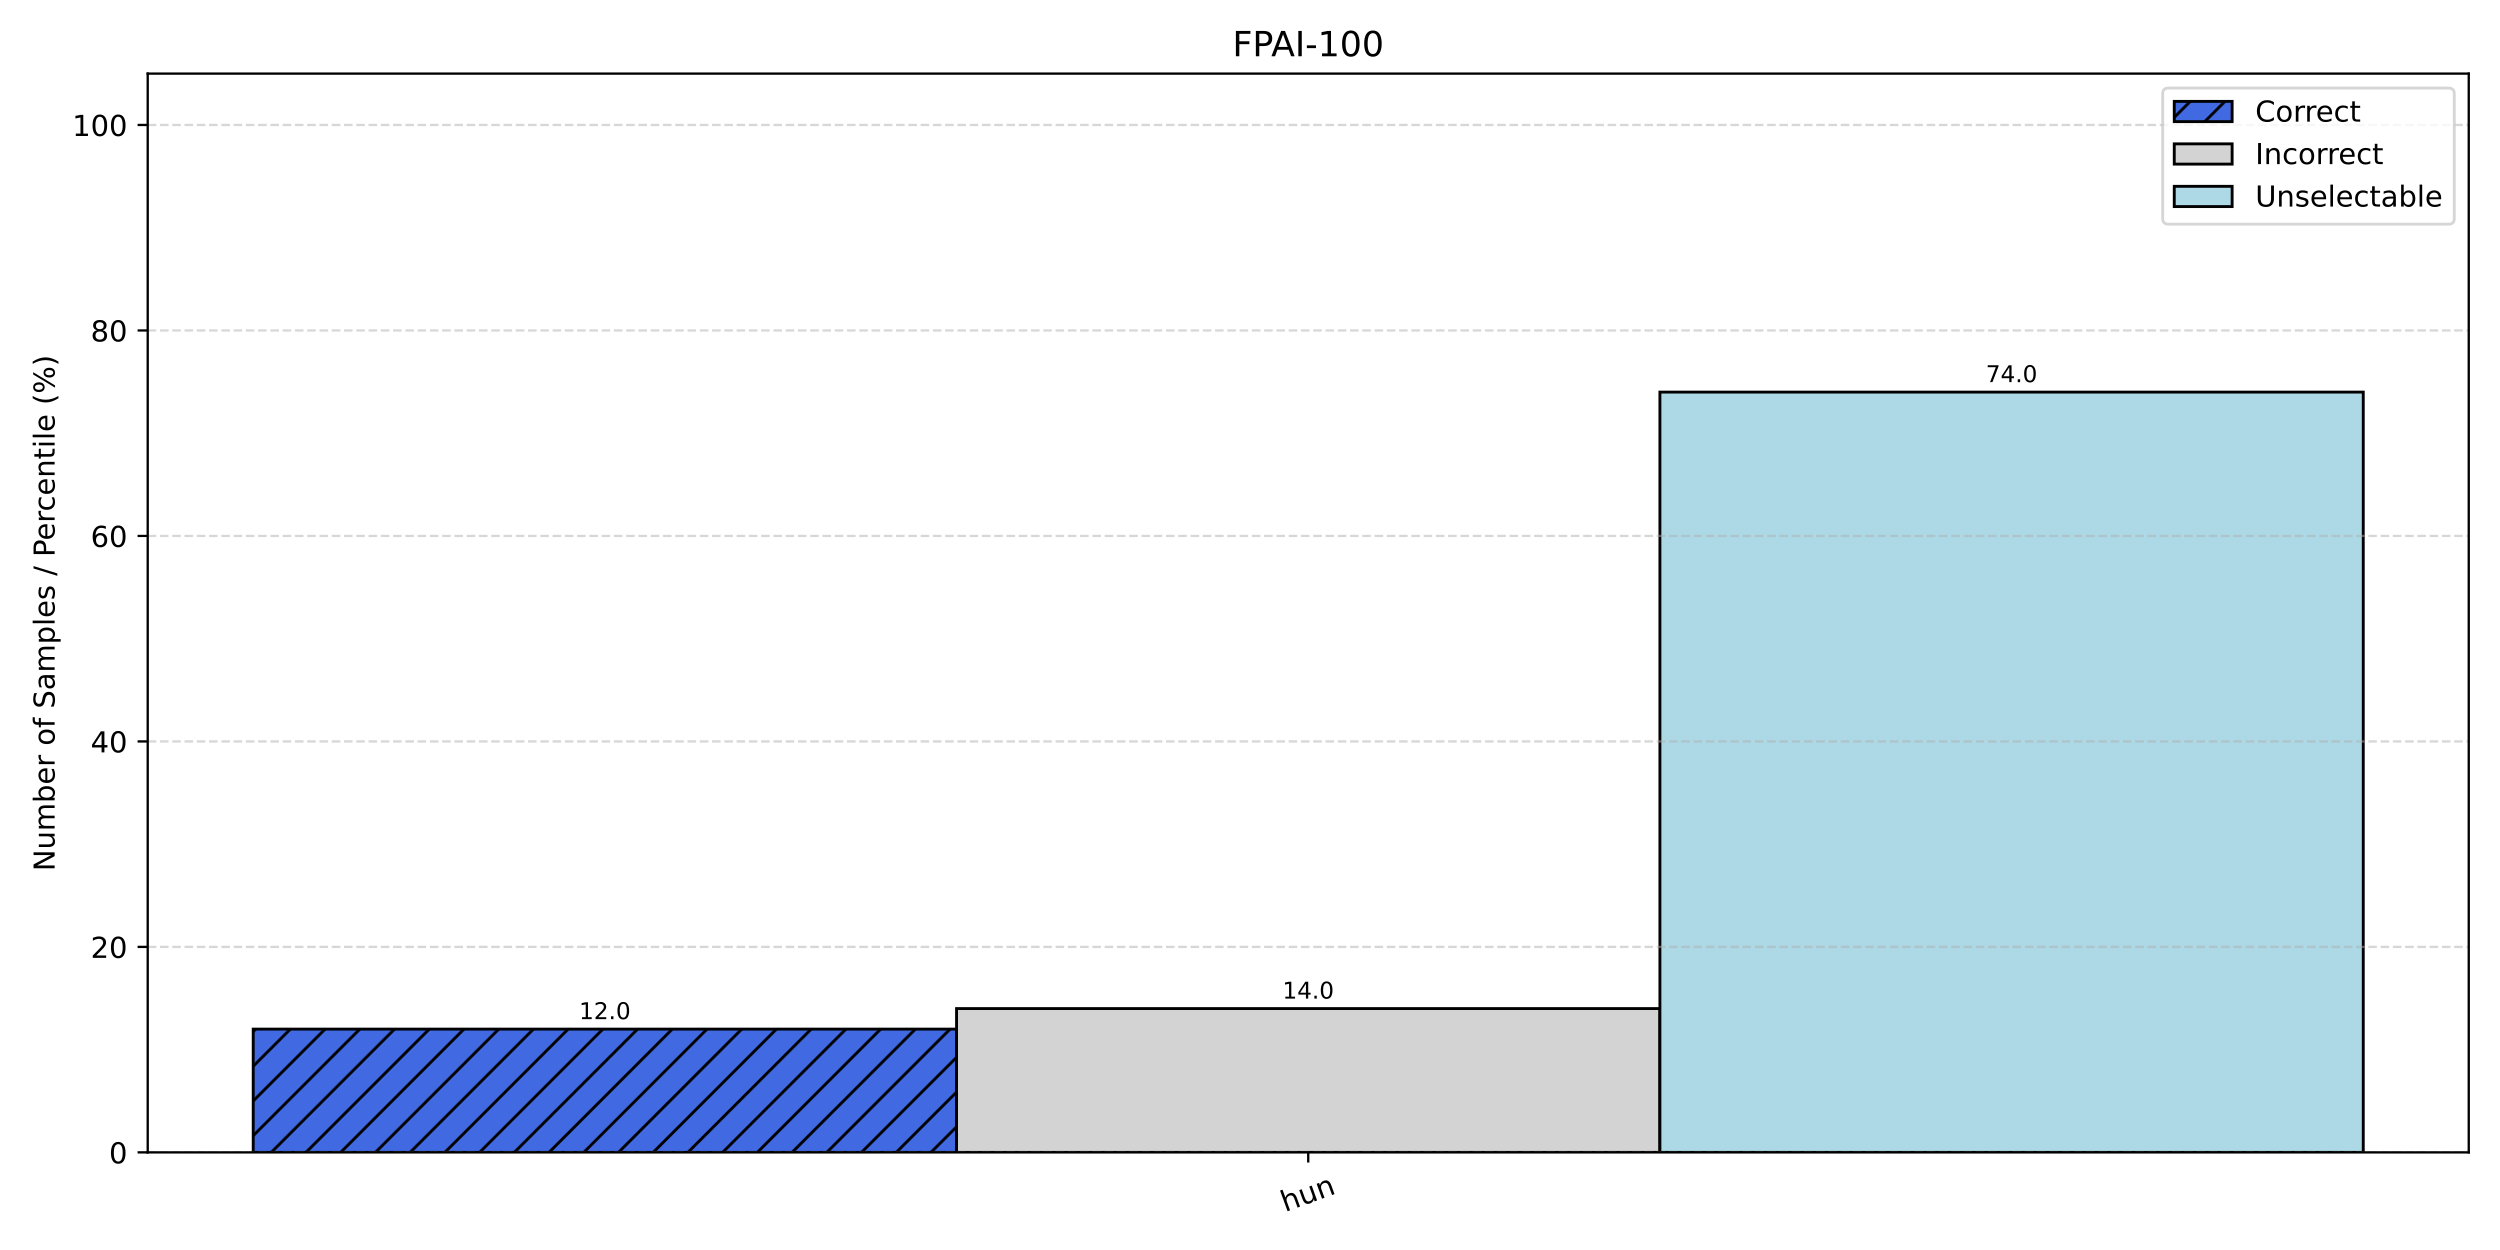
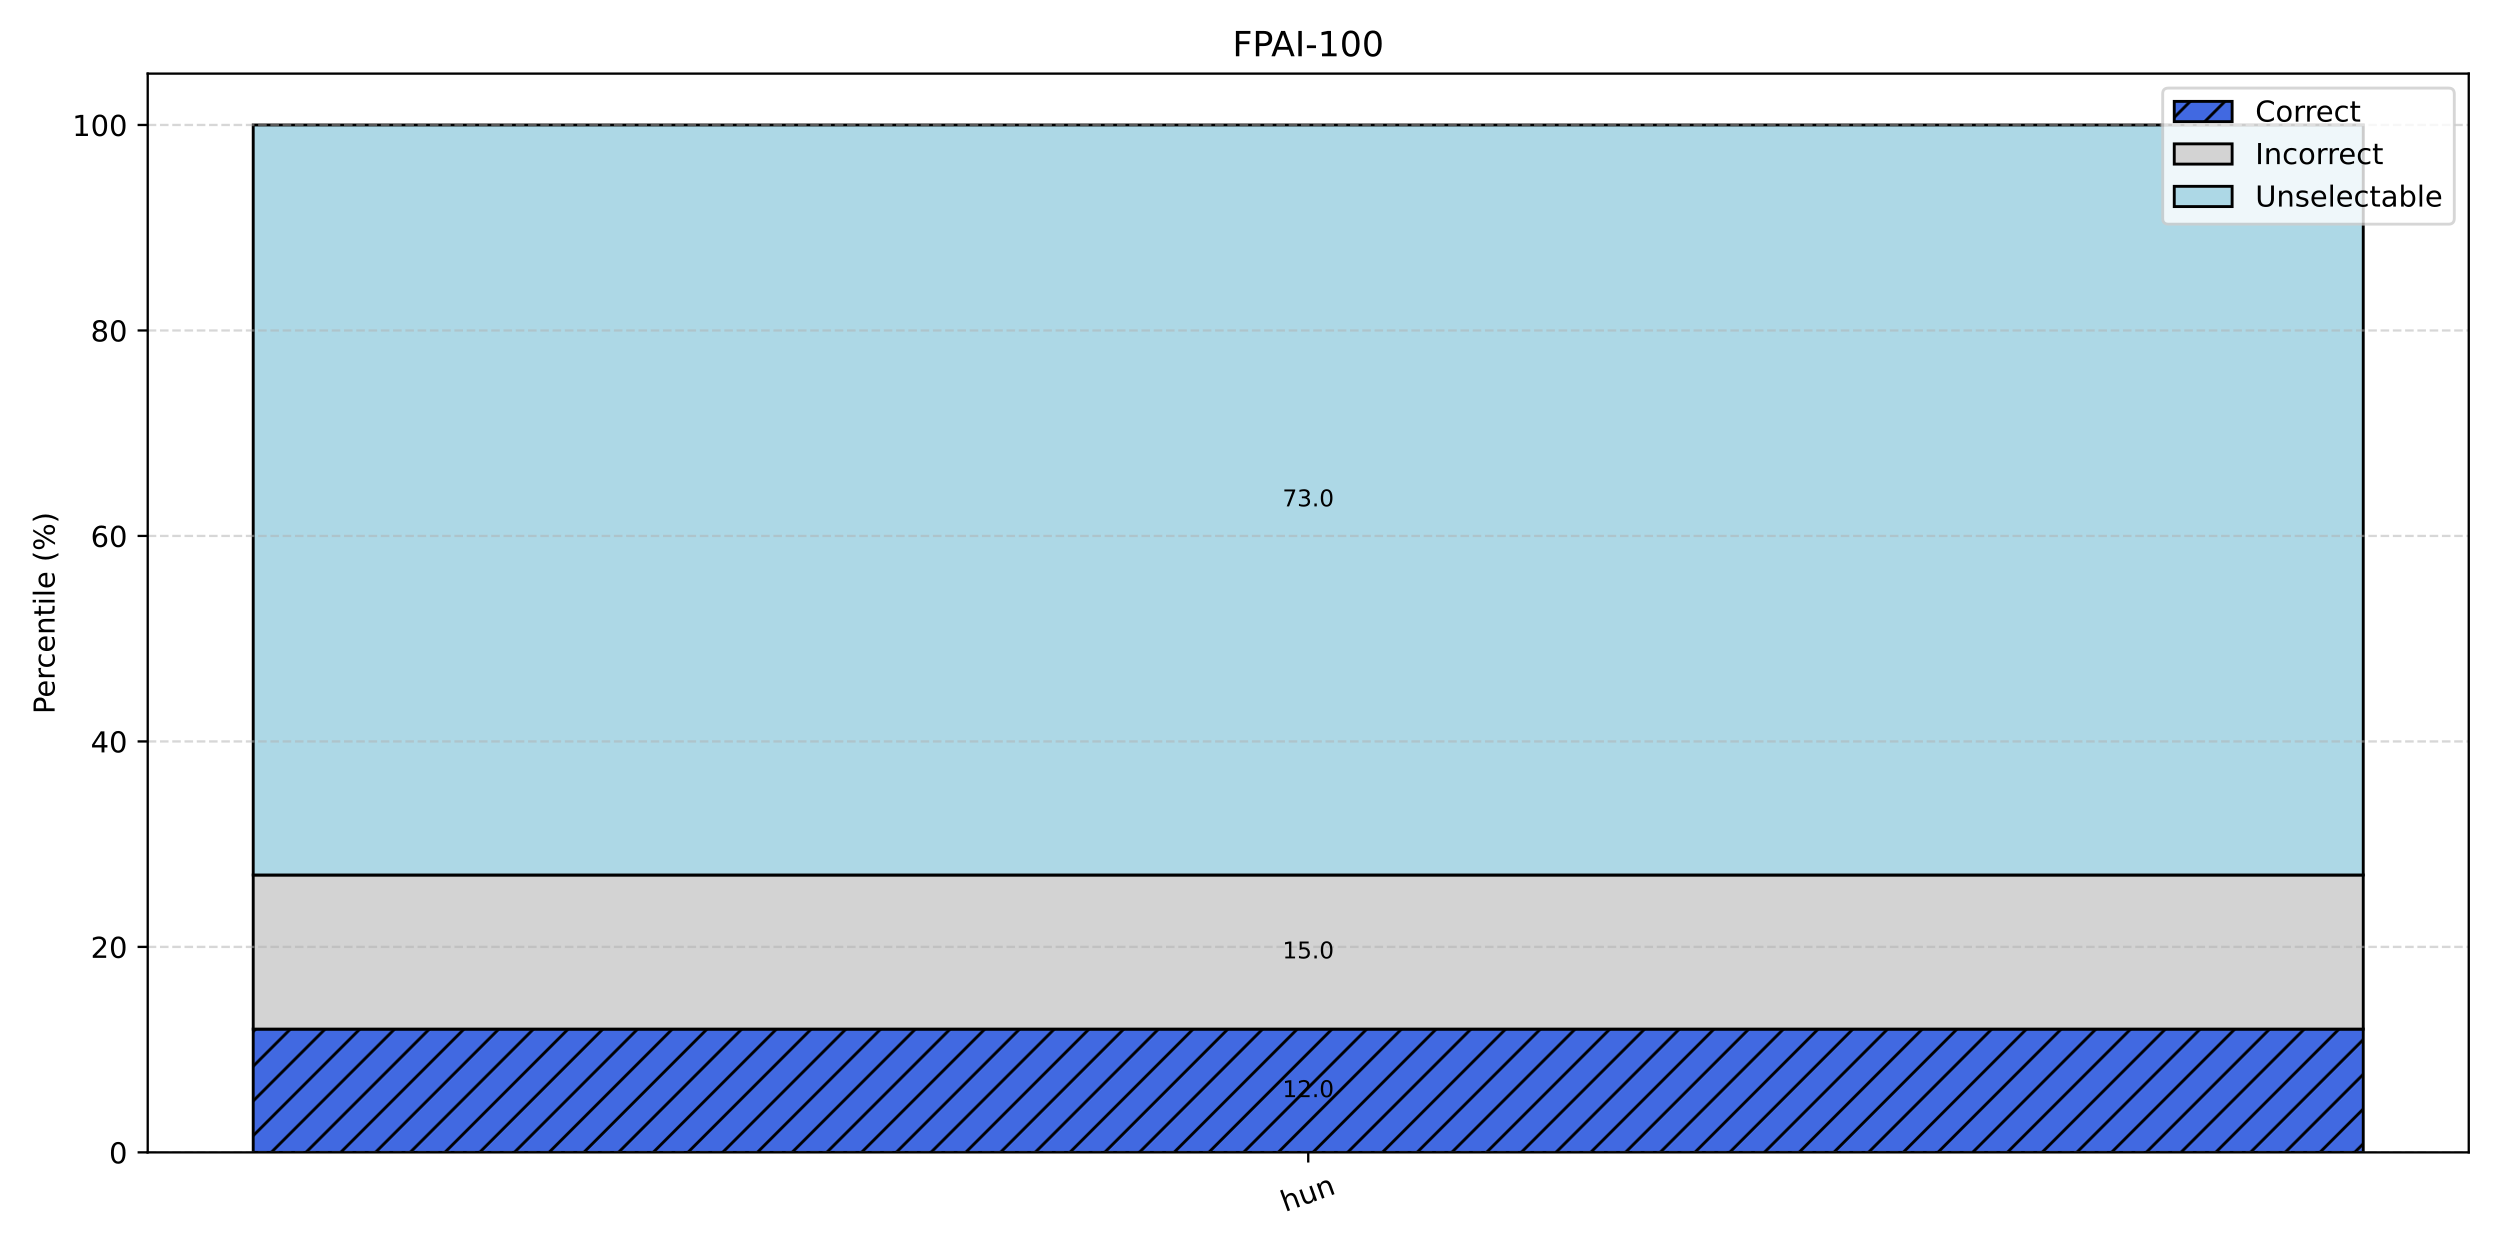
<svg xmlns="http://www.w3.org/2000/svg" xmlns:xlink="http://www.w3.org/1999/xlink" width="864pt" height="432pt" viewBox="0 0 864 432" version="1.1">
  <defs>
    <style type="text/css">*{stroke-linejoin: round; stroke-linecap: butt}</style>
  </defs>
  <g id="figure_1">
    <g id="patch_1">
      <path d="M 0 432  L 864 432  L 864 0  L 0 0  z " style="fill: #ffffff" />
    </g>
    <g id="axes_1">
      <g id="patch_2">
        <path d="M 51.05 398.264  L 853.2 398.264  L 853.2 25.44  L 51.05 25.44  z " style="fill: #ffffff" />
      </g>
      <g id="patch_3">
-         <path d="M 87.511 398.264  L 330.587 398.264  L 330.587 355.655  L 87.511 355.655  z " clip-path="url(#paabee5d554)" style="fill: url(#h36cdcd3560); stroke: #000000; stroke-linejoin: miter" />
+         <path d="M 87.511 398.264  L 816.739 398.264  L 816.739 355.655  L 87.511 355.655  z " clip-path="url(#p3de1b9b49a)" style="fill: url(#h3028a5dfbc); stroke: #000000; stroke-linejoin: miter" />
      </g>
      <g id="patch_4">
-         <path d="M 330.587 398.264  L 573.663 398.264  L 573.663 348.554  L 330.587 348.554  z " clip-path="url(#paabee5d554)" style="fill: #d3d3d3; stroke: #000000; stroke-linejoin: miter" />
+         <path d="M 87.511 355.655  L 816.739 355.655  L 816.739 302.395  L 87.511 302.395  z " clip-path="url(#p3de1b9b49a)" style="fill: #d3d3d3; stroke: #000000; stroke-linejoin: miter" />
      </g>
      <g id="patch_5">
-         <path d="M 573.663 398.264  L 816.739 398.264  L 816.739 135.512  L 573.663 135.512  z " clip-path="url(#paabee5d554)" style="fill: #add8e6; stroke: #000000; stroke-linejoin: miter" />
+         <path d="M 87.511 302.395  L 816.739 302.395  L 816.739 43.194  L 87.511 43.194  z " clip-path="url(#p3de1b9b49a)" style="fill: #add8e6; stroke: #000000; stroke-linejoin: miter" />
      </g>
      <g id="matplotlib.axis_1">
        <g id="xtick_1">
          <g id="line2d_1">
            <defs>
-               <path id="m6ec51113bd" d="M 0 0  L 0 3.5  " style="stroke: #000000; stroke-width: 0.8" />
-             </defs>
-             <g>
-               <use xlink:href="#m6ec51113bd" x="452.125" y="398.264" style="stroke: #000000; stroke-width: 0.8" />
+               <path id="m486c50d256" d="M 0 0  L 0 3.5  " style="stroke: #000000; stroke-width: 0.8" />
+             </defs>
+             <g>
+               <use xlink:href="#m486c50d256" x="452.125" y="398.264" style="stroke: #000000; stroke-width: 0.8" />
            </g>
          </g>
          <g id="text_1">
            <g transform="translate(444.1358 418.9066) rotate(-20) scale(0.1 -0.1)">
              <defs>
                <path id="DejaVuSans-68" d="M 3513 2113  L 3513 0  L 2938 0  L 2938 2094  Q 2938 2591 2744 2837  Q 2550 3084 2163 3084  Q 1697 3084 1428 2787  Q 1159 2491 1159 1978  L 1159 0  L 581 0  L 581 4863  L 1159 4863  L 1159 2956  Q 1366 3272 1645 3428  Q 1925 3584 2291 3584  Q 2894 3584 3203 3211  Q 3513 2838 3513 2113  z " transform="scale(0.015625)" />
                <path id="DejaVuSans-75" d="M 544 1381  L 544 3500  L 1119 3500  L 1119 1403  Q 1119 906 1312 657  Q 1506 409 1894 409  Q 2359 409 2629 706  Q 2900 1003 2900 1516  L 2900 3500  L 3475 3500  L 3475 0  L 2900 0  L 2900 538  Q 2691 219 2414 64  Q 2138 -91 1772 -91  Q 1169 -91 856 284  Q 544 659 544 1381  z M 1991 3584  L 1991 3584  z " transform="scale(0.015625)" />
                <path id="DejaVuSans-6e" d="M 3513 2113  L 3513 0  L 2938 0  L 2938 2094  Q 2938 2591 2744 2837  Q 2550 3084 2163 3084  Q 1697 3084 1428 2787  Q 1159 2491 1159 1978  L 1159 0  L 581 0  L 581 3500  L 1159 3500  L 1159 2956  Q 1366 3272 1645 3428  Q 1925 3584 2291 3584  Q 2894 3584 3203 3211  Q 3513 2838 3513 2113  z " transform="scale(0.015625)" />
              </defs>
              <use xlink:href="#DejaVuSans-68" />
              <use xlink:href="#DejaVuSans-75" transform="translate(63.37891 0)" />
              <use xlink:href="#DejaVuSans-6e" transform="translate(126.7578 0)" />
            </g>
          </g>
        </g>
      </g>
      <g id="matplotlib.axis_2">
        <g id="ytick_1">
          <g id="line2d_2">
-             <path d="M 51.05 398.264  L 853.2 398.264  " clip-path="url(#paabee5d554)" style="fill: none; stroke-dasharray: 2.96,1.28; stroke-dashoffset: 0; stroke: #b0b0b0; stroke-opacity: 0.5; stroke-width: 0.8" />
+             <path d="M 51.05 398.264  L 853.2 398.264  " clip-path="url(#p3de1b9b49a)" style="fill: none; stroke-dasharray: 2.96,1.28; stroke-dashoffset: 0; stroke: #b0b0b0; stroke-opacity: 0.5; stroke-width: 0.8" />
          </g>
          <g id="line2d_3">
            <defs>
-               <path id="ma0aee2effa" d="M 0 0  L -3.5 0  " style="stroke: #000000; stroke-width: 0.8" />
-             </defs>
-             <g>
-               <use xlink:href="#ma0aee2effa" x="51.05" y="398.264" style="stroke: #000000; stroke-width: 0.8" />
+               <path id="m3582aa08dd" d="M 0 0  L -3.5 0  " style="stroke: #000000; stroke-width: 0.8" />
+             </defs>
+             <g>
+               <use xlink:href="#m3582aa08dd" x="51.05" y="398.264" style="stroke: #000000; stroke-width: 0.8" />
            </g>
          </g>
          <g id="text_2">
            <g transform="translate(37.6875 402.0629) scale(0.1 -0.1)">
              <defs>
                <path id="DejaVuSans-30" d="M 2034 4250  Q 1547 4250 1301 3770  Q 1056 3291 1056 2328  Q 1056 1369 1301 889  Q 1547 409 2034 409  Q 2525 409 2770 889  Q 3016 1369 3016 2328  Q 3016 3291 2770 3770  Q 2525 4250 2034 4250  z M 2034 4750  Q 2819 4750 3233 4129  Q 3647 3509 3647 2328  Q 3647 1150 3233 529  Q 2819 -91 2034 -91  Q 1250 -91 836 529  Q 422 1150 422 2328  Q 422 3509 836 4129  Q 1250 4750 2034 4750  z " transform="scale(0.015625)" />
              </defs>
              <use xlink:href="#DejaVuSans-30" />
            </g>
          </g>
        </g>
        <g id="ytick_2">
          <g id="line2d_4">
-             <path d="M 51.05 327.25  L 853.2 327.25  " clip-path="url(#paabee5d554)" style="fill: none; stroke-dasharray: 2.96,1.28; stroke-dashoffset: 0; stroke: #b0b0b0; stroke-opacity: 0.5; stroke-width: 0.8" />
+             <path d="M 51.05 327.25  L 853.2 327.25  " clip-path="url(#p3de1b9b49a)" style="fill: none; stroke-dasharray: 2.96,1.28; stroke-dashoffset: 0; stroke: #b0b0b0; stroke-opacity: 0.5; stroke-width: 0.8" />
          </g>
          <g id="line2d_5">
            <g>
-               <use xlink:href="#ma0aee2effa" x="51.05" y="327.25" style="stroke: #000000; stroke-width: 0.8" />
+               <use xlink:href="#m3582aa08dd" x="51.05" y="327.25" style="stroke: #000000; stroke-width: 0.8" />
            </g>
          </g>
          <g id="text_3">
            <g transform="translate(31.325 331.0489) scale(0.1 -0.1)">
              <defs>
                <path id="DejaVuSans-32" d="M 1228 531  L 3431 531  L 3431 0  L 469 0  L 469 531  Q 828 903 1448 1529  Q 2069 2156 2228 2338  Q 2531 2678 2651 2914  Q 2772 3150 2772 3378  Q 2772 3750 2511 3984  Q 2250 4219 1831 4219  Q 1534 4219 1204 4116  Q 875 4013 500 3803  L 500 4441  Q 881 4594 1212 4672  Q 1544 4750 1819 4750  Q 2544 4750 2975 4387  Q 3406 4025 3406 3419  Q 3406 3131 3298 2873  Q 3191 2616 2906 2266  Q 2828 2175 2409 1742  Q 1991 1309 1228 531  z " transform="scale(0.015625)" />
              </defs>
              <use xlink:href="#DejaVuSans-32" />
              <use xlink:href="#DejaVuSans-30" transform="translate(63.62305 0)" />
            </g>
          </g>
        </g>
        <g id="ytick_3">
          <g id="line2d_6">
-             <path d="M 51.05 256.236  L 853.2 256.236  " clip-path="url(#paabee5d554)" style="fill: none; stroke-dasharray: 2.96,1.28; stroke-dashoffset: 0; stroke: #b0b0b0; stroke-opacity: 0.5; stroke-width: 0.8" />
+             <path d="M 51.05 256.236  L 853.2 256.236  " clip-path="url(#p3de1b9b49a)" style="fill: none; stroke-dasharray: 2.96,1.28; stroke-dashoffset: 0; stroke: #b0b0b0; stroke-opacity: 0.5; stroke-width: 0.8" />
          </g>
          <g id="line2d_7">
            <g>
-               <use xlink:href="#ma0aee2effa" x="51.05" y="256.236" style="stroke: #000000; stroke-width: 0.8" />
+               <use xlink:href="#m3582aa08dd" x="51.05" y="256.236" style="stroke: #000000; stroke-width: 0.8" />
            </g>
          </g>
          <g id="text_4">
            <g transform="translate(31.325 260.0349) scale(0.1 -0.1)">
              <defs>
                <path id="DejaVuSans-34" d="M 2419 4116  L 825 1625  L 2419 1625  L 2419 4116  z M 2253 4666  L 3047 4666  L 3047 1625  L 3713 1625  L 3713 1100  L 3047 1100  L 3047 0  L 2419 0  L 2419 1100  L 313 1100  L 313 1709  L 2253 4666  z " transform="scale(0.015625)" />
              </defs>
              <use xlink:href="#DejaVuSans-34" />
              <use xlink:href="#DejaVuSans-30" transform="translate(63.62305 0)" />
            </g>
          </g>
        </g>
        <g id="ytick_4">
          <g id="line2d_8">
-             <path d="M 51.05 185.222  L 853.2 185.222  " clip-path="url(#paabee5d554)" style="fill: none; stroke-dasharray: 2.96,1.28; stroke-dashoffset: 0; stroke: #b0b0b0; stroke-opacity: 0.5; stroke-width: 0.8" />
+             <path d="M 51.05 185.222  L 853.2 185.222  " clip-path="url(#p3de1b9b49a)" style="fill: none; stroke-dasharray: 2.96,1.28; stroke-dashoffset: 0; stroke: #b0b0b0; stroke-opacity: 0.5; stroke-width: 0.8" />
          </g>
          <g id="line2d_9">
            <g>
-               <use xlink:href="#ma0aee2effa" x="51.05" y="185.222" style="stroke: #000000; stroke-width: 0.8" />
+               <use xlink:href="#m3582aa08dd" x="51.05" y="185.222" style="stroke: #000000; stroke-width: 0.8" />
            </g>
          </g>
          <g id="text_5">
            <g transform="translate(31.325 189.0208) scale(0.1 -0.1)">
              <defs>
                <path id="DejaVuSans-36" d="M 2113 2584  Q 1688 2584 1439 2293  Q 1191 2003 1191 1497  Q 1191 994 1439 701  Q 1688 409 2113 409  Q 2538 409 2786 701  Q 3034 994 3034 1497  Q 3034 2003 2786 2293  Q 2538 2584 2113 2584  z M 3366 4563  L 3366 3988  Q 3128 4100 2886 4159  Q 2644 4219 2406 4219  Q 1781 4219 1451 3797  Q 1122 3375 1075 2522  Q 1259 2794 1537 2939  Q 1816 3084 2150 3084  Q 2853 3084 3261 2657  Q 3669 2231 3669 1497  Q 3669 778 3244 343  Q 2819 -91 2113 -91  Q 1303 -91 875 529  Q 447 1150 447 2328  Q 447 3434 972 4092  Q 1497 4750 2381 4750  Q 2619 4750 2861 4703  Q 3103 4656 3366 4563  z " transform="scale(0.015625)" />
              </defs>
              <use xlink:href="#DejaVuSans-36" />
              <use xlink:href="#DejaVuSans-30" transform="translate(63.62305 0)" />
            </g>
          </g>
        </g>
        <g id="ytick_5">
          <g id="line2d_10">
-             <path d="M 51.05 114.208  L 853.2 114.208  " clip-path="url(#paabee5d554)" style="fill: none; stroke-dasharray: 2.96,1.28; stroke-dashoffset: 0; stroke: #b0b0b0; stroke-opacity: 0.5; stroke-width: 0.8" />
+             <path d="M 51.05 114.208  L 853.2 114.208  " clip-path="url(#p3de1b9b49a)" style="fill: none; stroke-dasharray: 2.96,1.28; stroke-dashoffset: 0; stroke: #b0b0b0; stroke-opacity: 0.5; stroke-width: 0.8" />
          </g>
          <g id="line2d_11">
            <g>
-               <use xlink:href="#ma0aee2effa" x="51.05" y="114.208" style="stroke: #000000; stroke-width: 0.8" />
+               <use xlink:href="#m3582aa08dd" x="51.05" y="114.208" style="stroke: #000000; stroke-width: 0.8" />
            </g>
          </g>
          <g id="text_6">
            <g transform="translate(31.325 118.0068) scale(0.1 -0.1)">
              <defs>
                <path id="DejaVuSans-38" d="M 2034 2216  Q 1584 2216 1326 1975  Q 1069 1734 1069 1313  Q 1069 891 1326 650  Q 1584 409 2034 409  Q 2484 409 2743 651  Q 3003 894 3003 1313  Q 3003 1734 2745 1975  Q 2488 2216 2034 2216  z M 1403 2484  Q 997 2584 770 2862  Q 544 3141 544 3541  Q 544 4100 942 4425  Q 1341 4750 2034 4750  Q 2731 4750 3128 4425  Q 3525 4100 3525 3541  Q 3525 3141 3298 2862  Q 3072 2584 2669 2484  Q 3125 2378 3379 2068  Q 3634 1759 3634 1313  Q 3634 634 3220 271  Q 2806 -91 2034 -91  Q 1263 -91 848 271  Q 434 634 434 1313  Q 434 1759 690 2068  Q 947 2378 1403 2484  z M 1172 3481  Q 1172 3119 1398 2916  Q 1625 2713 2034 2713  Q 2441 2713 2670 2916  Q 2900 3119 2900 3481  Q 2900 3844 2670 4047  Q 2441 4250 2034 4250  Q 1625 4250 1398 4047  Q 1172 3844 1172 3481  z " transform="scale(0.015625)" />
              </defs>
              <use xlink:href="#DejaVuSans-38" />
              <use xlink:href="#DejaVuSans-30" transform="translate(63.62305 0)" />
            </g>
          </g>
        </g>
        <g id="ytick_6">
          <g id="line2d_12">
-             <path d="M 51.05 43.194  L 853.2 43.194  " clip-path="url(#paabee5d554)" style="fill: none; stroke-dasharray: 2.96,1.28; stroke-dashoffset: 0; stroke: #b0b0b0; stroke-opacity: 0.5; stroke-width: 0.8" />
+             <path d="M 51.05 43.194  L 853.2 43.194  " clip-path="url(#p3de1b9b49a)" style="fill: none; stroke-dasharray: 2.96,1.28; stroke-dashoffset: 0; stroke: #b0b0b0; stroke-opacity: 0.5; stroke-width: 0.8" />
          </g>
          <g id="line2d_13">
            <g>
-               <use xlink:href="#ma0aee2effa" x="51.05" y="43.194" style="stroke: #000000; stroke-width: 0.8" />
+               <use xlink:href="#m3582aa08dd" x="51.05" y="43.194" style="stroke: #000000; stroke-width: 0.8" />
            </g>
          </g>
          <g id="text_7">
            <g transform="translate(24.9625 46.99273) scale(0.1 -0.1)">
              <defs>
                <path id="DejaVuSans-31" d="M 794 531  L 1825 531  L 1825 4091  L 703 3866  L 703 4441  L 1819 4666  L 2450 4666  L 2450 531  L 3481 531  L 3481 0  L 794 0  L 794 531  z " transform="scale(0.015625)" />
              </defs>
              <use xlink:href="#DejaVuSans-31" />
              <use xlink:href="#DejaVuSans-30" transform="translate(63.62305 0)" />
              <use xlink:href="#DejaVuSans-30" transform="translate(127.2461 0)" />
            </g>
          </g>
        </g>
        <g id="text_8">
-           <g transform="translate(18.88281 301.055) rotate(-90) scale(0.1 -0.1)">
-             <defs>
-               <path id="DejaVuSans-4e" d="M 628 4666  L 1478 4666  L 3547 763  L 3547 4666  L 4159 4666  L 4159 0  L 3309 0  L 1241 3903  L 1241 0  L 628 0  L 628 4666  z " transform="scale(0.015625)" />
-               <path id="DejaVuSans-6d" d="M 3328 2828  Q 3544 3216 3844 3400  Q 4144 3584 4550 3584  Q 5097 3584 5394 3201  Q 5691 2819 5691 2113  L 5691 0  L 5113 0  L 5113 2094  Q 5113 2597 4934 2840  Q 4756 3084 4391 3084  Q 3944 3084 3684 2787  Q 3425 2491 3425 1978  L 3425 0  L 2847 0  L 2847 2094  Q 2847 2600 2669 2842  Q 2491 3084 2119 3084  Q 1678 3084 1418 2786  Q 1159 2488 1159 1978  L 1159 0  L 581 0  L 581 3500  L 1159 3500  L 1159 2956  Q 1356 3278 1631 3431  Q 1906 3584 2284 3584  Q 2666 3584 2933 3390  Q 3200 3197 3328 2828  z " transform="scale(0.015625)" />
-               <path id="DejaVuSans-62" d="M 3116 1747  Q 3116 2381 2855 2742  Q 2594 3103 2138 3103  Q 1681 3103 1420 2742  Q 1159 2381 1159 1747  Q 1159 1113 1420 752  Q 1681 391 2138 391  Q 2594 391 2855 752  Q 3116 1113 3116 1747  z M 1159 2969  Q 1341 3281 1617 3432  Q 1894 3584 2278 3584  Q 2916 3584 3314 3078  Q 3713 2572 3713 1747  Q 3713 922 3314 415  Q 2916 -91 2278 -91  Q 1894 -91 1617 61  Q 1341 213 1159 525  L 1159 0  L 581 0  L 581 4863  L 1159 4863  L 1159 2969  z " transform="scale(0.015625)" />
+           <g transform="translate(18.88281 246.7558) rotate(-90) scale(0.1 -0.1)">
+             <defs>
+               <path id="DejaVuSans-50" d="M 1259 4147  L 1259 2394  L 2053 2394  Q 2494 2394 2734 2622  Q 2975 2850 2975 3272  Q 2975 3691 2734 3919  Q 2494 4147 2053 4147  L 1259 4147  z M 628 4666  L 2053 4666  Q 2838 4666 3239 4311  Q 3641 3956 3641 3272  Q 3641 2581 3239 2228  Q 2838 1875 2053 1875  L 1259 1875  L 1259 0  L 628 0  L 628 4666  z " transform="scale(0.015625)" />
              <path id="DejaVuSans-65" d="M 3597 1894  L 3597 1613  L 953 1613  Q 991 1019 1311 708  Q 1631 397 2203 397  Q 2534 397 2845 478  Q 3156 559 3463 722  L 3463 178  Q 3153 47 2828 -22  Q 2503 -91 2169 -91  Q 1331 -91 842 396  Q 353 884 353 1716  Q 353 2575 817 3079  Q 1281 3584 2069 3584  Q 2775 3584 3186 3129  Q 3597 2675 3597 1894  z M 3022 2063  Q 3016 2534 2758 2815  Q 2500 3097 2075 3097  Q 1594 3097 1305 2825  Q 1016 2553 972 2059  L 3022 2063  z " transform="scale(0.015625)" />
              <path id="DejaVuSans-72" d="M 2631 2963  Q 2534 3019 2420 3045  Q 2306 3072 2169 3072  Q 1681 3072 1420 2755  Q 1159 2438 1159 1844  L 1159 0  L 581 0  L 581 3500  L 1159 3500  L 1159 2956  Q 1341 3275 1631 3429  Q 1922 3584 2338 3584  Q 2397 3584 2469 3576  Q 2541 3569 2628 3553  L 2631 2963  z " transform="scale(0.015625)" />
-               <path id="DejaVuSans-20" transform="scale(0.015625)" />
-               <path id="DejaVuSans-6f" d="M 1959 3097  Q 1497 3097 1228 2736  Q 959 2375 959 1747  Q 959 1119 1226 758  Q 1494 397 1959 397  Q 2419 397 2687 759  Q 2956 1122 2956 1747  Q 2956 2369 2687 2733  Q 2419 3097 1959 3097  z M 1959 3584  Q 2709 3584 3137 3096  Q 3566 2609 3566 1747  Q 3566 888 3137 398  Q 2709 -91 1959 -91  Q 1206 -91 779 398  Q 353 888 353 1747  Q 353 2609 779 3096  Q 1206 3584 1959 3584  z " transform="scale(0.015625)" />
-               <path id="DejaVuSans-66" d="M 2375 4863  L 2375 4384  L 1825 4384  Q 1516 4384 1395 4259  Q 1275 4134 1275 3809  L 1275 3500  L 2222 3500  L 2222 3053  L 1275 3053  L 1275 0  L 697 0  L 697 3053  L 147 3053  L 147 3500  L 697 3500  L 697 3744  Q 697 4328 969 4595  Q 1241 4863 1831 4863  L 2375 4863  z " transform="scale(0.015625)" />
-               <path id="DejaVuSans-53" d="M 3425 4513  L 3425 3897  Q 3066 4069 2747 4153  Q 2428 4238 2131 4238  Q 1616 4238 1336 4038  Q 1056 3838 1056 3469  Q 1056 3159 1242 3001  Q 1428 2844 1947 2747  L 2328 2669  Q 3034 2534 3370 2195  Q 3706 1856 3706 1288  Q 3706 609 3251 259  Q 2797 -91 1919 -91  Q 1588 -91 1214 -16  Q 841 59 441 206  L 441 856  Q 825 641 1194 531  Q 1563 422 1919 422  Q 2459 422 2753 634  Q 3047 847 3047 1241  Q 3047 1584 2836 1778  Q 2625 1972 2144 2069  L 1759 2144  Q 1053 2284 737 2584  Q 422 2884 422 3419  Q 422 4038 858 4394  Q 1294 4750 2059 4750  Q 2388 4750 2728 4690  Q 3069 4631 3425 4513  z " transform="scale(0.015625)" />
-               <path id="DejaVuSans-61" d="M 2194 1759  Q 1497 1759 1228 1600  Q 959 1441 959 1056  Q 959 750 1161 570  Q 1363 391 1709 391  Q 2188 391 2477 730  Q 2766 1069 2766 1631  L 2766 1759  L 2194 1759  z M 3341 1997  L 3341 0  L 2766 0  L 2766 531  Q 2569 213 2275 61  Q 1981 -91 1556 -91  Q 1019 -91 701 211  Q 384 513 384 1019  Q 384 1609 779 1909  Q 1175 2209 1959 2209  L 2766 2209  L 2766 2266  Q 2766 2663 2505 2880  Q 2244 3097 1772 3097  Q 1472 3097 1187 3025  Q 903 2953 641 2809  L 641 3341  Q 956 3463 1253 3523  Q 1550 3584 1831 3584  Q 2591 3584 2966 3190  Q 3341 2797 3341 1997  z " transform="scale(0.015625)" />
-               <path id="DejaVuSans-70" d="M 1159 525  L 1159 -1331  L 581 -1331  L 581 3500  L 1159 3500  L 1159 2969  Q 1341 3281 1617 3432  Q 1894 3584 2278 3584  Q 2916 3584 3314 3078  Q 3713 2572 3713 1747  Q 3713 922 3314 415  Q 2916 -91 2278 -91  Q 1894 -91 1617 61  Q 1341 213 1159 525  z M 3116 1747  Q 3116 2381 2855 2742  Q 2594 3103 2138 3103  Q 1681 3103 1420 2742  Q 1159 2381 1159 1747  Q 1159 1113 1420 752  Q 1681 391 2138 391  Q 2594 391 2855 752  Q 3116 1113 3116 1747  z " transform="scale(0.015625)" />
-               <path id="DejaVuSans-6c" d="M 603 4863  L 1178 4863  L 1178 0  L 603 0  L 603 4863  z " transform="scale(0.015625)" />
-               <path id="DejaVuSans-73" d="M 2834 3397  L 2834 2853  Q 2591 2978 2328 3040  Q 2066 3103 1784 3103  Q 1356 3103 1142 2972  Q 928 2841 928 2578  Q 928 2378 1081 2264  Q 1234 2150 1697 2047  L 1894 2003  Q 2506 1872 2764 1633  Q 3022 1394 3022 966  Q 3022 478 2636 193  Q 2250 -91 1575 -91  Q 1294 -91 989 -36  Q 684 19 347 128  L 347 722  Q 666 556 975 473  Q 1284 391 1588 391  Q 1994 391 2212 530  Q 2431 669 2431 922  Q 2431 1156 2273 1281  Q 2116 1406 1581 1522  L 1381 1569  Q 847 1681 609 1914  Q 372 2147 372 2553  Q 372 3047 722 3315  Q 1072 3584 1716 3584  Q 2034 3584 2315 3537  Q 2597 3491 2834 3397  z " transform="scale(0.015625)" />
-               <path id="DejaVuSans-2f" d="M 1625 4666  L 2156 4666  L 531 -594  L 0 -594  L 1625 4666  z " transform="scale(0.015625)" />
-               <path id="DejaVuSans-50" d="M 1259 4147  L 1259 2394  L 2053 2394  Q 2494 2394 2734 2622  Q 2975 2850 2975 3272  Q 2975 3691 2734 3919  Q 2494 4147 2053 4147  L 1259 4147  z M 628 4666  L 2053 4666  Q 2838 4666 3239 4311  Q 3641 3956 3641 3272  Q 3641 2581 3239 2228  Q 2838 1875 2053 1875  L 1259 1875  L 1259 0  L 628 0  L 628 4666  z " transform="scale(0.015625)" />
              <path id="DejaVuSans-63" d="M 3122 3366  L 3122 2828  Q 2878 2963 2633 3030  Q 2388 3097 2138 3097  Q 1578 3097 1268 2742  Q 959 2388 959 1747  Q 959 1106 1268 751  Q 1578 397 2138 397  Q 2388 397 2633 464  Q 2878 531 3122 666  L 3122 134  Q 2881 22 2623 -34  Q 2366 -91 2075 -91  Q 1284 -91 818 406  Q 353 903 353 1747  Q 353 2603 823 3093  Q 1294 3584 2113 3584  Q 2378 3584 2631 3529  Q 2884 3475 3122 3366  z " transform="scale(0.015625)" />
              <path id="DejaVuSans-74" d="M 1172 4494  L 1172 3500  L 2356 3500  L 2356 3053  L 1172 3053  L 1172 1153  Q 1172 725 1289 603  Q 1406 481 1766 481  L 2356 481  L 2356 0  L 1766 0  Q 1100 0 847 248  Q 594 497 594 1153  L 594 3053  L 172 3053  L 172 3500  L 594 3500  L 594 4494  L 1172 4494  z " transform="scale(0.015625)" />
              <path id="DejaVuSans-69" d="M 603 3500  L 1178 3500  L 1178 0  L 603 0  L 603 3500  z M 603 4863  L 1178 4863  L 1178 4134  L 603 4134  L 603 4863  z " transform="scale(0.015625)" />
+               <path id="DejaVuSans-6c" d="M 603 4863  L 1178 4863  L 1178 0  L 603 0  L 603 4863  z " transform="scale(0.015625)" />
+               <path id="DejaVuSans-20" transform="scale(0.015625)" />
              <path id="DejaVuSans-28" d="M 1984 4856  Q 1566 4138 1362 3434  Q 1159 2731 1159 2009  Q 1159 1288 1364 580  Q 1569 -128 1984 -844  L 1484 -844  Q 1016 -109 783 600  Q 550 1309 550 2009  Q 550 2706 781 3412  Q 1013 4119 1484 4856  L 1984 4856  z " transform="scale(0.015625)" />
              <path id="DejaVuSans-25" d="M 4653 2053  Q 4381 2053 4226 1822  Q 4072 1591 4072 1178  Q 4072 772 4226 539  Q 4381 306 4653 306  Q 4919 306 5073 539  Q 5228 772 5228 1178  Q 5228 1588 5073 1820  Q 4919 2053 4653 2053  z M 4653 2450  Q 5147 2450 5437 2106  Q 5728 1763 5728 1178  Q 5728 594 5436 251  Q 5144 -91 4653 -91  Q 4153 -91 3862 251  Q 3572 594 3572 1178  Q 3572 1766 3864 2108  Q 4156 2450 4653 2450  z M 1428 4353  Q 1159 4353 1004 4120  Q 850 3888 850 3481  Q 850 3069 1003 2837  Q 1156 2606 1428 2606  Q 1700 2606 1854 2837  Q 2009 3069 2009 3481  Q 2009 3884 1853 4118  Q 1697 4353 1428 4353  z M 4250 4750  L 4750 4750  L 1831 -91  L 1331 -91  L 4250 4750  z M 1428 4750  Q 1922 4750 2215 4408  Q 2509 4066 2509 3481  Q 2509 2891 2217 2550  Q 1925 2209 1428 2209  Q 931 2209 642 2551  Q 353 2894 353 3481  Q 353 4063 643 4406  Q 934 4750 1428 4750  z " transform="scale(0.015625)" />
              <path id="DejaVuSans-29" d="M 513 4856  L 1013 4856  Q 1481 4119 1714 3412  Q 1947 2706 1947 2009  Q 1947 1309 1714 600  Q 1481 -109 1013 -844  L 513 -844  Q 928 -128 1133 580  Q 1338 1288 1338 2009  Q 1338 2731 1133 3434  Q 928 4138 513 4856  z " transform="scale(0.015625)" />
            </defs>
-             <use xlink:href="#DejaVuSans-4e" />
-             <use xlink:href="#DejaVuSans-75" transform="translate(74.80469 0)" />
-             <use xlink:href="#DejaVuSans-6d" transform="translate(138.1836 0)" />
-             <use xlink:href="#DejaVuSans-62" transform="translate(235.5957 0)" />
-             <use xlink:href="#DejaVuSans-65" transform="translate(299.0723 0)" />
-             <use xlink:href="#DejaVuSans-72" transform="translate(360.5957 0)" />
-             <use xlink:href="#DejaVuSans-20" transform="translate(401.709 0)" />
-             <use xlink:href="#DejaVuSans-6f" transform="translate(433.4961 0)" />
-             <use xlink:href="#DejaVuSans-66" transform="translate(494.6777 0)" />
-             <use xlink:href="#DejaVuSans-20" transform="translate(529.8828 0)" />
-             <use xlink:href="#DejaVuSans-53" transform="translate(561.6699 0)" />
-             <use xlink:href="#DejaVuSans-61" transform="translate(625.1465 0)" />
-             <use xlink:href="#DejaVuSans-6d" transform="translate(686.4258 0)" />
-             <use xlink:href="#DejaVuSans-70" transform="translate(783.8379 0)" />
-             <use xlink:href="#DejaVuSans-6c" transform="translate(847.3145 0)" />
-             <use xlink:href="#DejaVuSans-65" transform="translate(875.0977 0)" />
-             <use xlink:href="#DejaVuSans-73" transform="translate(936.6211 0)" />
-             <use xlink:href="#DejaVuSans-20" transform="translate(988.7207 0)" />
-             <use xlink:href="#DejaVuSans-2f" transform="translate(1020.508 0)" />
-             <use xlink:href="#DejaVuSans-20" transform="translate(1054.199 0)" />
-             <use xlink:href="#DejaVuSans-50" transform="translate(1085.986 0)" />
-             <use xlink:href="#DejaVuSans-65" transform="translate(1142.664 0)" />
-             <use xlink:href="#DejaVuSans-72" transform="translate(1204.188 0)" />
-             <use xlink:href="#DejaVuSans-63" transform="translate(1243.051 0)" />
-             <use xlink:href="#DejaVuSans-65" transform="translate(1298.031 0)" />
-             <use xlink:href="#DejaVuSans-6e" transform="translate(1359.555 0)" />
-             <use xlink:href="#DejaVuSans-74" transform="translate(1422.934 0)" />
-             <use xlink:href="#DejaVuSans-69" transform="translate(1462.143 0)" />
-             <use xlink:href="#DejaVuSans-6c" transform="translate(1489.926 0)" />
-             <use xlink:href="#DejaVuSans-65" transform="translate(1517.709 0)" />
-             <use xlink:href="#DejaVuSans-20" transform="translate(1579.232 0)" />
-             <use xlink:href="#DejaVuSans-28" transform="translate(1611.02 0)" />
-             <use xlink:href="#DejaVuSans-25" transform="translate(1650.033 0)" />
-             <use xlink:href="#DejaVuSans-29" transform="translate(1745.053 0)" />
+             <use xlink:href="#DejaVuSans-50" />
+             <use xlink:href="#DejaVuSans-65" transform="translate(56.67773 0)" />
+             <use xlink:href="#DejaVuSans-72" transform="translate(118.2012 0)" />
+             <use xlink:href="#DejaVuSans-63" transform="translate(157.0645 0)" />
+             <use xlink:href="#DejaVuSans-65" transform="translate(212.0449 0)" />
+             <use xlink:href="#DejaVuSans-6e" transform="translate(273.5684 0)" />
+             <use xlink:href="#DejaVuSans-74" transform="translate(336.9473 0)" />
+             <use xlink:href="#DejaVuSans-69" transform="translate(376.1562 0)" />
+             <use xlink:href="#DejaVuSans-6c" transform="translate(403.9395 0)" />
+             <use xlink:href="#DejaVuSans-65" transform="translate(431.7227 0)" />
+             <use xlink:href="#DejaVuSans-20" transform="translate(493.2461 0)" />
+             <use xlink:href="#DejaVuSans-28" transform="translate(525.0332 0)" />
+             <use xlink:href="#DejaVuSans-25" transform="translate(564.0469 0)" />
+             <use xlink:href="#DejaVuSans-29" transform="translate(659.0664 0)" />
          </g>
        </g>
      </g>
      <g id="patch_6">
        <path d="M 51.05 398.264  L 51.05 25.44  " style="fill: none; stroke: #000000; stroke-width: 0.8; stroke-linejoin: miter; stroke-linecap: square" />
      </g>
      <g id="patch_7">
        <path d="M 853.2 398.264  L 853.2 25.44  " style="fill: none; stroke: #000000; stroke-width: 0.8; stroke-linejoin: miter; stroke-linecap: square" />
      </g>
      <g id="patch_8">
        <path d="M 51.05 398.264  L 853.2 398.264  " style="fill: none; stroke: #000000; stroke-width: 0.8; stroke-linejoin: miter; stroke-linecap: square" />
      </g>
      <g id="patch_9">
        <path d="M 51.05 25.44  L 853.2 25.44  " style="fill: none; stroke: #000000; stroke-width: 0.8; stroke-linejoin: miter; stroke-linecap: square" />
      </g>
      <g id="text_9">
-         <g transform="translate(200.143 352.2162) scale(0.08 -0.08)">
+         <g transform="translate(443.2188 379.167) scale(0.08 -0.08)">
          <defs>
            <path id="DejaVuSans-2e" d="M 684 794  L 1344 794  L 1344 0  L 684 0  L 684 794  z " transform="scale(0.015625)" />
          </defs>
          <use xlink:href="#DejaVuSans-31" />
          <use xlink:href="#DejaVuSans-32" transform="translate(63.62305 0)" />
          <use xlink:href="#DejaVuSans-2e" transform="translate(127.2461 0)" />
          <use xlink:href="#DejaVuSans-30" transform="translate(159.0332 0)" />
        </g>
      </g>
      <g id="text_10">
-         <g transform="translate(443.2188 345.1148) scale(0.08 -0.08)">
+         <g transform="translate(443.2188 331.2325) scale(0.08 -0.08)">
+           <defs>
+             <path id="DejaVuSans-35" d="M 691 4666  L 3169 4666  L 3169 4134  L 1269 4134  L 1269 2991  Q 1406 3038 1543 3061  Q 1681 3084 1819 3084  Q 2600 3084 3056 2656  Q 3513 2228 3513 1497  Q 3513 744 3044 326  Q 2575 -91 1722 -91  Q 1428 -91 1123 -41  Q 819 9 494 109  L 494 744  Q 775 591 1075 516  Q 1375 441 1709 441  Q 2250 441 2565 725  Q 2881 1009 2881 1497  Q 2881 1984 2565 2268  Q 2250 2553 1709 2553  Q 1456 2553 1204 2497  Q 953 2441 691 2322  L 691 4666  z " transform="scale(0.015625)" />
+           </defs>
          <use xlink:href="#DejaVuSans-31" />
-           <use xlink:href="#DejaVuSans-34" transform="translate(63.62305 0)" />
+           <use xlink:href="#DejaVuSans-35" transform="translate(63.62305 0)" />
          <use xlink:href="#DejaVuSans-2e" transform="translate(127.2461 0)" />
          <use xlink:href="#DejaVuSans-30" transform="translate(159.0332 0)" />
        </g>
      </g>
      <g id="text_11">
-         <g transform="translate(686.2945 132.0727) scale(0.08 -0.08)">
+         <g transform="translate(443.2188 175.0016) scale(0.08 -0.08)">
          <defs>
            <path id="DejaVuSans-37" d="M 525 4666  L 3525 4666  L 3525 4397  L 1831 0  L 1172 0  L 2766 4134  L 525 4134  L 525 4666  z " transform="scale(0.015625)" />
+             <path id="DejaVuSans-33" d="M 2597 2516  Q 3050 2419 3304 2112  Q 3559 1806 3559 1356  Q 3559 666 3084 287  Q 2609 -91 1734 -91  Q 1441 -91 1130 -33  Q 819 25 488 141  L 488 750  Q 750 597 1062 519  Q 1375 441 1716 441  Q 2309 441 2620 675  Q 2931 909 2931 1356  Q 2931 1769 2642 2001  Q 2353 2234 1838 2234  L 1294 2234  L 1294 2753  L 1863 2753  Q 2328 2753 2575 2939  Q 2822 3125 2822 3475  Q 2822 3834 2567 4026  Q 2313 4219 1838 4219  Q 1578 4219 1281 4162  Q 984 4106 628 3988  L 628 4550  Q 988 4650 1302 4700  Q 1616 4750 1894 4750  Q 2613 4750 3031 4423  Q 3450 4097 3450 3541  Q 3450 3153 3228 2886  Q 3006 2619 2597 2516  z " transform="scale(0.015625)" />
          </defs>
          <use xlink:href="#DejaVuSans-37" />
-           <use xlink:href="#DejaVuSans-34" transform="translate(63.62305 0)" />
+           <use xlink:href="#DejaVuSans-33" transform="translate(63.62305 0)" />
          <use xlink:href="#DejaVuSans-2e" transform="translate(127.2461 0)" />
          <use xlink:href="#DejaVuSans-30" transform="translate(159.0332 0)" />
        </g>
      </g>
      <g id="text_12">
        <g transform="translate(425.9472 19.44) scale(0.12 -0.12)">
          <defs>
            <path id="DejaVuSans-46" d="M 628 4666  L 3309 4666  L 3309 4134  L 1259 4134  L 1259 2759  L 3109 2759  L 3109 2228  L 1259 2228  L 1259 0  L 628 0  L 628 4666  z " transform="scale(0.015625)" />
            <path id="DejaVuSans-41" d="M 2188 4044  L 1331 1722  L 3047 1722  L 2188 4044  z M 1831 4666  L 2547 4666  L 4325 0  L 3669 0  L 3244 1197  L 1141 1197  L 716 0  L 50 0  L 1831 4666  z " transform="scale(0.015625)" />
            <path id="DejaVuSans-49" d="M 628 4666  L 1259 4666  L 1259 0  L 628 0  L 628 4666  z " transform="scale(0.015625)" />
            <path id="DejaVuSans-2d" d="M 313 2009  L 1997 2009  L 1997 1497  L 313 1497  L 313 2009  z " transform="scale(0.015625)" />
          </defs>
          <use xlink:href="#DejaVuSans-46" />
          <use xlink:href="#DejaVuSans-50" transform="translate(57.51953 0)" />
          <use xlink:href="#DejaVuSans-41" transform="translate(111.4473 0)" />
          <use xlink:href="#DejaVuSans-49" transform="translate(179.8555 0)" />
          <use xlink:href="#DejaVuSans-2d" transform="translate(209.3477 0)" />
          <use xlink:href="#DejaVuSans-31" transform="translate(245.4316 0)" />
          <use xlink:href="#DejaVuSans-30" transform="translate(309.0547 0)" />
          <use xlink:href="#DejaVuSans-30" transform="translate(372.6777 0)" />
        </g>
      </g>
      <g id="legend_1">
        <g id="patch_10">
          <path d="M 749.423 77.474  L 846.2 77.474  Q 848.2 77.474 848.2 75.474  L 848.2 32.44  Q 848.2 30.44 846.2 30.44  L 749.423 30.44  Q 747.423 30.44 747.423 32.44  L 747.423 75.474  Q 747.423 77.474 749.423 77.474  z " style="fill: #ffffff; opacity: 0.8; stroke: #cccccc; stroke-linejoin: miter" />
        </g>
        <g id="patch_11">
-           <path d="M 751.423 42.038  L 771.423 42.038  L 771.423 35.038  L 751.423 35.038  z " style="fill: url(#h36cdcd3560); stroke: #000000; stroke-linejoin: miter" />
+           <path d="M 751.423 42.038  L 771.423 42.038  L 771.423 35.038  L 751.423 35.038  z " style="fill: url(#h3028a5dfbc); stroke: #000000; stroke-linejoin: miter" />
        </g>
        <g id="text_13">
          <g transform="translate(779.4234 42.03844) scale(0.1 -0.1)">
            <defs>
              <path id="DejaVuSans-43" d="M 4122 4306  L 4122 3641  Q 3803 3938 3442 4084  Q 3081 4231 2675 4231  Q 1875 4231 1450 3742  Q 1025 3253 1025 2328  Q 1025 1406 1450 917  Q 1875 428 2675 428  Q 3081 428 3442 575  Q 3803 722 4122 1019  L 4122 359  Q 3791 134 3420 21  Q 3050 -91 2638 -91  Q 1578 -91 968 557  Q 359 1206 359 2328  Q 359 3453 968 4101  Q 1578 4750 2638 4750  Q 3056 4750 3426 4639  Q 3797 4528 4122 4306  z " transform="scale(0.015625)" />
+               <path id="DejaVuSans-6f" d="M 1959 3097  Q 1497 3097 1228 2736  Q 959 2375 959 1747  Q 959 1119 1226 758  Q 1494 397 1959 397  Q 2419 397 2687 759  Q 2956 1122 2956 1747  Q 2956 2369 2687 2733  Q 2419 3097 1959 3097  z M 1959 3584  Q 2709 3584 3137 3096  Q 3566 2609 3566 1747  Q 3566 888 3137 398  Q 2709 -91 1959 -91  Q 1206 -91 779 398  Q 353 888 353 1747  Q 353 2609 779 3096  Q 1206 3584 1959 3584  z " transform="scale(0.015625)" />
            </defs>
            <use xlink:href="#DejaVuSans-43" />
            <use xlink:href="#DejaVuSans-6f" transform="translate(69.82422 0)" />
            <use xlink:href="#DejaVuSans-72" transform="translate(131.0059 0)" />
            <use xlink:href="#DejaVuSans-72" transform="translate(170.3691 0)" />
            <use xlink:href="#DejaVuSans-65" transform="translate(209.2324 0)" />
            <use xlink:href="#DejaVuSans-63" transform="translate(270.7559 0)" />
            <use xlink:href="#DejaVuSans-74" transform="translate(325.7363 0)" />
          </g>
        </g>
        <g id="patch_12">
          <path d="M 751.423 56.717  L 771.423 56.717  L 771.423 49.717  L 751.423 49.717  z " style="fill: #d3d3d3; stroke: #000000; stroke-linejoin: miter" />
        </g>
        <g id="text_14">
          <g transform="translate(779.4234 56.71656) scale(0.1 -0.1)">
            <use xlink:href="#DejaVuSans-49" />
            <use xlink:href="#DejaVuSans-6e" transform="translate(29.49219 0)" />
            <use xlink:href="#DejaVuSans-63" transform="translate(92.87109 0)" />
            <use xlink:href="#DejaVuSans-6f" transform="translate(147.8516 0)" />
            <use xlink:href="#DejaVuSans-72" transform="translate(209.0332 0)" />
            <use xlink:href="#DejaVuSans-72" transform="translate(248.3965 0)" />
            <use xlink:href="#DejaVuSans-65" transform="translate(287.2598 0)" />
            <use xlink:href="#DejaVuSans-63" transform="translate(348.7832 0)" />
            <use xlink:href="#DejaVuSans-74" transform="translate(403.7637 0)" />
          </g>
        </g>
        <g id="patch_13">
          <path d="M 751.423 71.395  L 771.423 71.395  L 771.423 64.395  L 751.423 64.395  z " style="fill: #add8e6; stroke: #000000; stroke-linejoin: miter" />
        </g>
        <g id="text_15">
          <g transform="translate(779.4234 71.39469) scale(0.1 -0.1)">
            <defs>
              <path id="DejaVuSans-55" d="M 556 4666  L 1191 4666  L 1191 1831  Q 1191 1081 1462 751  Q 1734 422 2344 422  Q 2950 422 3222 751  Q 3494 1081 3494 1831  L 3494 4666  L 4128 4666  L 4128 1753  Q 4128 841 3676 375  Q 3225 -91 2344 -91  Q 1459 -91 1007 375  Q 556 841 556 1753  L 556 4666  z " transform="scale(0.015625)" />
+               <path id="DejaVuSans-73" d="M 2834 3397  L 2834 2853  Q 2591 2978 2328 3040  Q 2066 3103 1784 3103  Q 1356 3103 1142 2972  Q 928 2841 928 2578  Q 928 2378 1081 2264  Q 1234 2150 1697 2047  L 1894 2003  Q 2506 1872 2764 1633  Q 3022 1394 3022 966  Q 3022 478 2636 193  Q 2250 -91 1575 -91  Q 1294 -91 989 -36  Q 684 19 347 128  L 347 722  Q 666 556 975 473  Q 1284 391 1588 391  Q 1994 391 2212 530  Q 2431 669 2431 922  Q 2431 1156 2273 1281  Q 2116 1406 1581 1522  L 1381 1569  Q 847 1681 609 1914  Q 372 2147 372 2553  Q 372 3047 722 3315  Q 1072 3584 1716 3584  Q 2034 3584 2315 3537  Q 2597 3491 2834 3397  z " transform="scale(0.015625)" />
+               <path id="DejaVuSans-61" d="M 2194 1759  Q 1497 1759 1228 1600  Q 959 1441 959 1056  Q 959 750 1161 570  Q 1363 391 1709 391  Q 2188 391 2477 730  Q 2766 1069 2766 1631  L 2766 1759  L 2194 1759  z M 3341 1997  L 3341 0  L 2766 0  L 2766 531  Q 2569 213 2275 61  Q 1981 -91 1556 -91  Q 1019 -91 701 211  Q 384 513 384 1019  Q 384 1609 779 1909  Q 1175 2209 1959 2209  L 2766 2209  L 2766 2266  Q 2766 2663 2505 2880  Q 2244 3097 1772 3097  Q 1472 3097 1187 3025  Q 903 2953 641 2809  L 641 3341  Q 956 3463 1253 3523  Q 1550 3584 1831 3584  Q 2591 3584 2966 3190  Q 3341 2797 3341 1997  z " transform="scale(0.015625)" />
+               <path id="DejaVuSans-62" d="M 3116 1747  Q 3116 2381 2855 2742  Q 2594 3103 2138 3103  Q 1681 3103 1420 2742  Q 1159 2381 1159 1747  Q 1159 1113 1420 752  Q 1681 391 2138 391  Q 2594 391 2855 752  Q 3116 1113 3116 1747  z M 1159 2969  Q 1341 3281 1617 3432  Q 1894 3584 2278 3584  Q 2916 3584 3314 3078  Q 3713 2572 3713 1747  Q 3713 922 3314 415  Q 2916 -91 2278 -91  Q 1894 -91 1617 61  Q 1341 213 1159 525  L 1159 0  L 581 0  L 581 4863  L 1159 4863  L 1159 2969  z " transform="scale(0.015625)" />
            </defs>
            <use xlink:href="#DejaVuSans-55" />
            <use xlink:href="#DejaVuSans-6e" transform="translate(73.19336 0)" />
            <use xlink:href="#DejaVuSans-73" transform="translate(136.5723 0)" />
            <use xlink:href="#DejaVuSans-65" transform="translate(188.6719 0)" />
            <use xlink:href="#DejaVuSans-6c" transform="translate(250.1953 0)" />
            <use xlink:href="#DejaVuSans-65" transform="translate(277.9785 0)" />
            <use xlink:href="#DejaVuSans-63" transform="translate(339.502 0)" />
            <use xlink:href="#DejaVuSans-74" transform="translate(394.4824 0)" />
            <use xlink:href="#DejaVuSans-61" transform="translate(433.6914 0)" />
            <use xlink:href="#DejaVuSans-62" transform="translate(494.9707 0)" />
            <use xlink:href="#DejaVuSans-6c" transform="translate(558.4473 0)" />
            <use xlink:href="#DejaVuSans-65" transform="translate(586.2305 0)" />
          </g>
        </g>
      </g>
    </g>
  </g>
  <defs>
-     <clipPath id="paabee5d554">
+     <clipPath id="p3de1b9b49a">
      <rect x="51.05" y="25.44" width="802.15" height="372.824" />
    </clipPath>
  </defs>
  <defs>
-     <pattern id="h36cdcd3560" patternUnits="userSpaceOnUse" x="0" y="0" width="72" height="72">
+     <pattern id="h3028a5dfbc" patternUnits="userSpaceOnUse" x="0" y="0" width="72" height="72">
      <rect x="0" y="0" width="73" height="73" fill="#4169e1" />
      <path d="M -36 36  L 36 -36  M -30 42  L 42 -30  M -24 48  L 48 -24  M -18 54  L 54 -18  M -12 60  L 60 -12  M -6 66  L 66 -6  M 0 72  L 72 0  M 6 78  L 78 6  M 12 84  L 84 12  M 18 90  L 90 18  M 24 96  L 96 24  M 30 102  L 102 30  M 36 108  L 108 36  " style="fill: #000000; stroke: #000000; stroke-width: 1.0; stroke-linecap: butt; stroke-linejoin: miter" />
    </pattern>
  </defs>
</svg>
